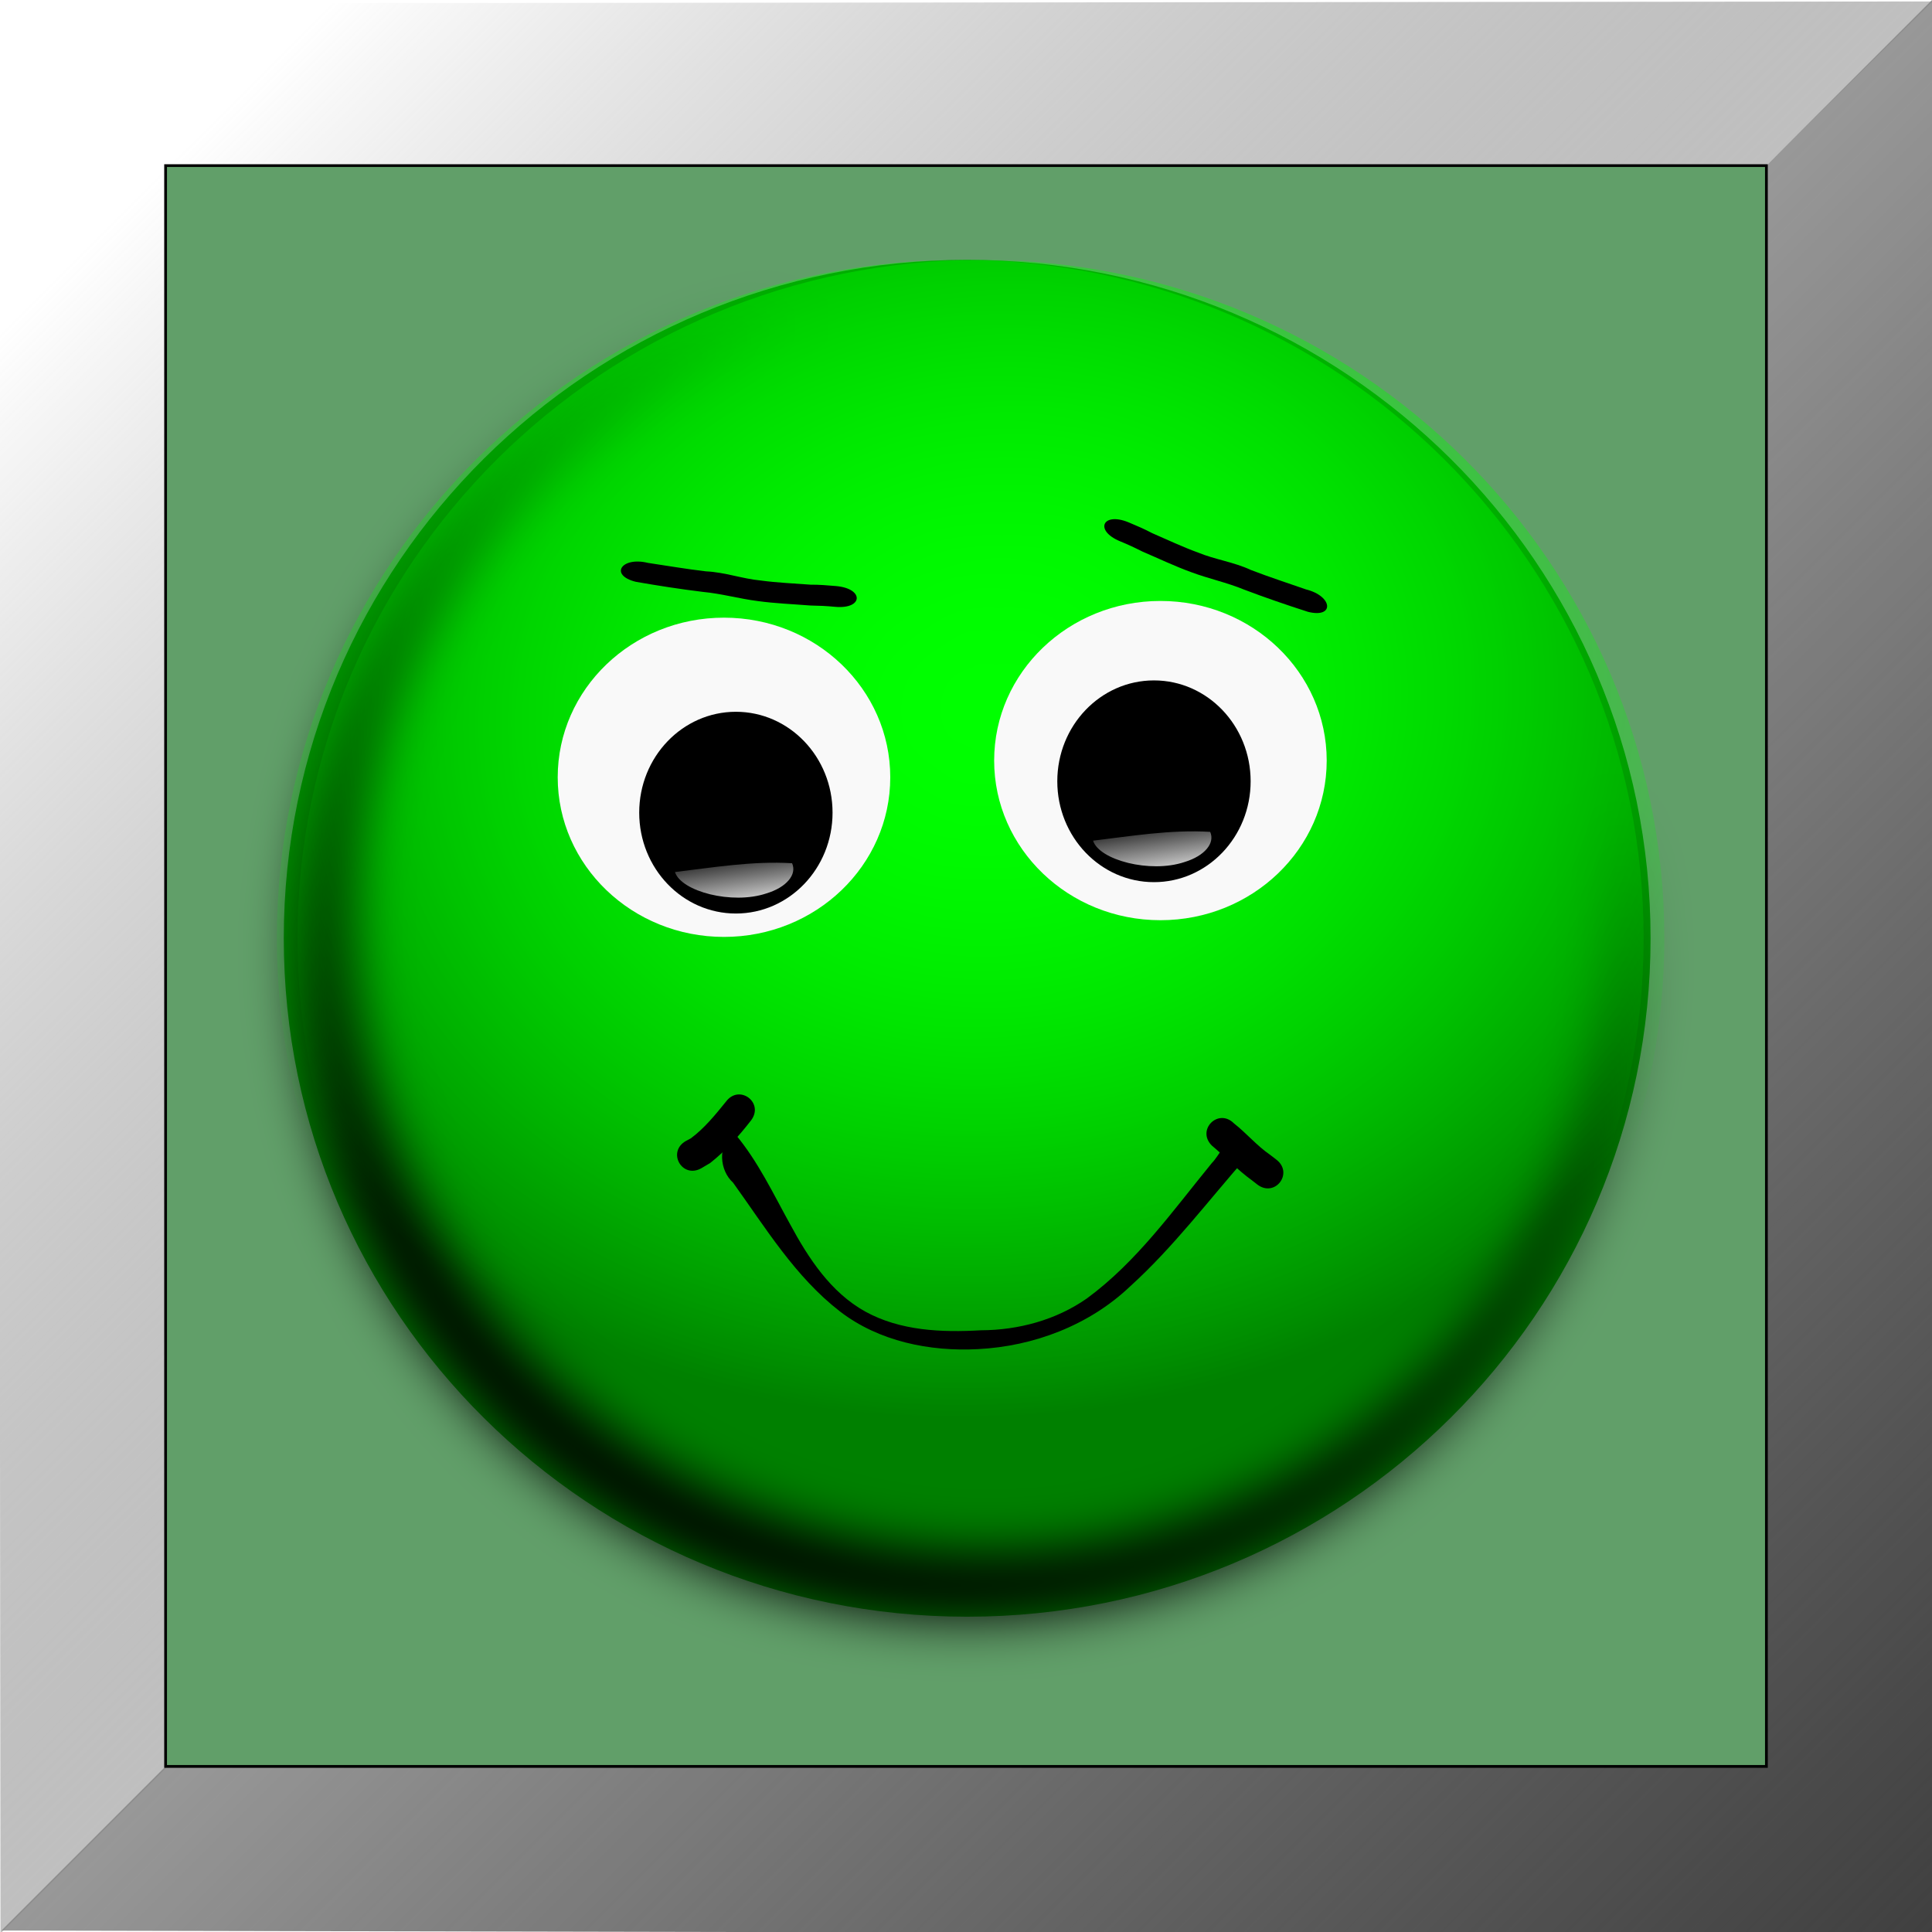
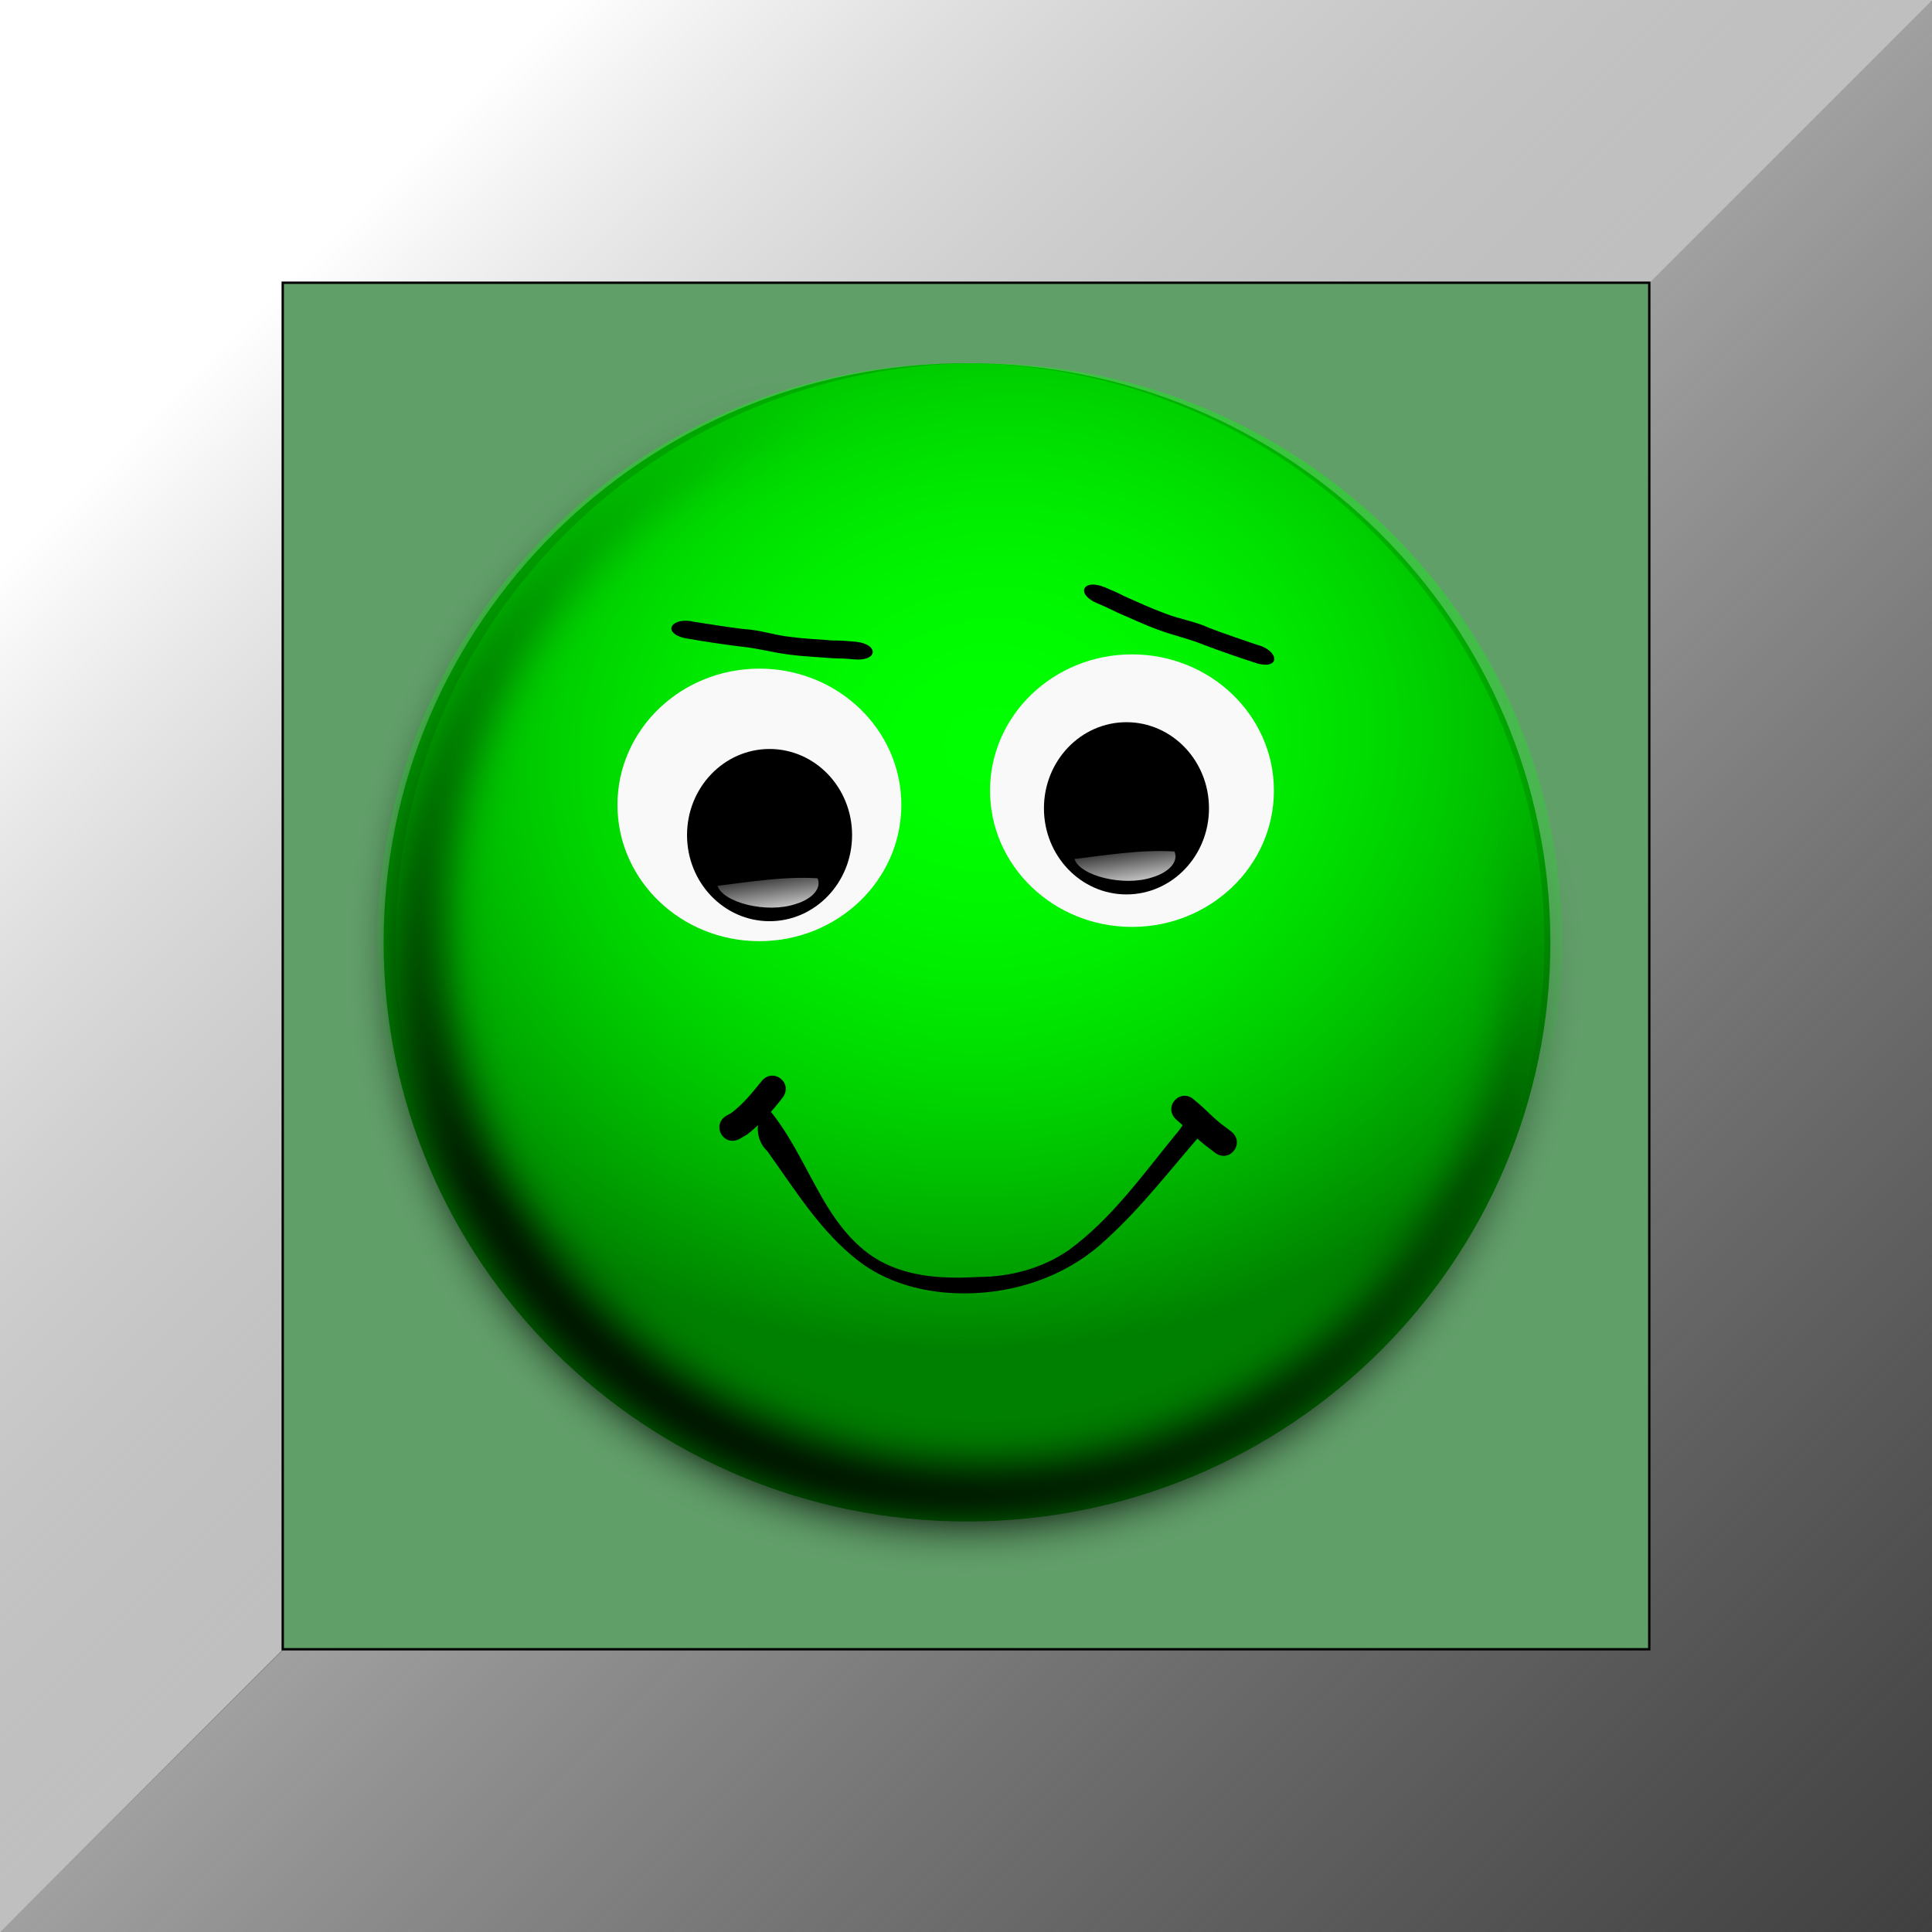
- <svg xmlns="http://www.w3.org/2000/svg" xmlns:xlink="http://www.w3.org/1999/xlink" version="1.1" viewBox="0 0 700 700" id="svg71" width="700" height="700">
+ <svg xmlns="http://www.w3.org/2000/svg" xmlns:xlink="http://www.w3.org/1999/xlink" version="1.1" viewBox="0 0 820 820" id="svg71" width="820" height="820">
  <defs id="defs23">
    <linearGradient id="linearGradient4658">
      <stop id="stop4654" offset="0" style="stop-color:#404040;stop-opacity:1" />
      <stop id="stop4656" offset="1" style="stop-color:#000000;stop-opacity:0" />
    </linearGradient>
    <linearGradient id="linearGradient4646">
      <stop style="stop-color:#ffffff;stop-opacity:1;" offset="0" id="stop4642" />
      <stop style="stop-color:#000000;stop-opacity:0" offset="1" id="stop4644" />
    </linearGradient>
    <filter id="f1" width="1.234" y="-0.135" x="-0.117" height="1.271" style="color-interpolation-filters:sRGB">
      <feGaussianBlur stdDeviation="9.732" id="feGaussianBlur2" />
    </filter>
    <radialGradient id="g1" xlink:href="#g2" gradientUnits="userSpaceOnUse" cy="1027.7" cx="-297.84" gradientTransform="matrix(0.66095,-0.084587,0.072013,0.5627,880.67,-1090.9)" r="251.32" />
    <linearGradient id="g2">
      <stop stop-color="#ff0" offset="0" id="stop6" />
      <stop stop-color="#ff0" stop-opacity="0" offset="1" id="stop8" />
    </linearGradient>
    <filter id="f2" style="color-interpolation-filters:sRGB">
      <feGaussianBlur stdDeviation="10.016" id="feGaussianBlur11" />
    </filter>
    <radialGradient id="g3" xlink:href="#g2" gradientUnits="userSpaceOnUse" cy="1027.7" cx="-297.84" gradientTransform="matrix(0.66095,-0.084587,0.072013,0.5627,876.52,-1090.9)" r="251.32" />
    <linearGradient id="g4" x1="157.19" xlink:href="#g5" gradientUnits="userSpaceOnUse" y1="101" gradientTransform="matrix(-0.53106,0.20844,-0.29276,-0.3781,494.56,593.87)" x2="151.48" y2="128.89" />
    <linearGradient id="g5">
      <stop stop-color="#FFF" offset="0" id="stop16" />
      <stop stop-color="#FFF" stop-opacity="0" offset="1" id="stop18" />
    </linearGradient>
    <linearGradient id="g6" x1="157.19" xlink:href="#g5" gradientUnits="userSpaceOnUse" y1="101" gradientTransform="matrix(-0.462,0.19324,-0.25469,-0.35053,537.97,593.21)" x2="151.48" y2="128.89" />
    <linearGradient id="g7" x1="240.85" xlink:href="#g5" gradientUnits="userSpaceOnUse" y1="-35.273" gradientTransform="matrix(3.094307,0,0,3.094307,-185.8967,-100.7884)" x2="178.74" y2="205.58" />
    <linearGradient xlink:href="#linearGradient4646" id="linearGradient4648" x1="60" y1="59.646" x2="640" y2="641.414" gradientUnits="userSpaceOnUse" spreadMethod="pad" gradientTransform="rotate(90,349.6465,350)" />
-     <linearGradient xlink:href="#linearGradient4658" id="linearGradient4652" gradientUnits="userSpaceOnUse" x1="-0.707" y1="2.121" x2="639.293" y2="642.121" spreadMethod="pad" gradientTransform="rotate(-90,349.2929,350.7071)" />
+     <linearGradient xlink:href="#linearGradient4658" id="linearGradient4652" gradientUnits="userSpaceOnUse" x1="-60.177" y1="-58.409" x2="639.293" y2="642.121" spreadMethod="pad" gradientTransform="rotate(-90,349.2929,350.7071)" />
    <filter style="color-interpolation-filters:sRGB" id="f1-8" width="1.234" y="-0.135" x="-0.117" height="1.271">
      <feGaussianBlur stdDeviation="9.732" id="feGaussianBlur4660" />
    </filter>
    <radialGradient id="g1-5" xlink:href="#g2" gradientUnits="userSpaceOnUse" cy="1027.7" cx="-297.84" gradientTransform="matrix(1.190651,-0.1523771,0.129726,1.013661,583.4376,-820.6556)" r="251.32" />
    <filter style="color-interpolation-filters:sRGB" id="f2-0">
      <feGaussianBlur stdDeviation="10.016" id="feGaussianBlur4669" />
    </filter>
    <radialGradient id="g3-9" xlink:href="#g2" gradientUnits="userSpaceOnUse" cy="1027.7" cx="-297.84" gradientTransform="matrix(1.190651,-0.1523771,0.129726,1.013661,575.9617,-820.6556)" r="251.32" />
    <radialGradient id="g1-7" xlink:href="#g2-6" gradientUnits="userSpaceOnUse" cy="1027.7" cx="-297.84" gradientTransform="matrix(1.551184,-0.1985172,0.1690073,1.320601,-773.7363,-1866.488)" r="251.32" />
    <linearGradient id="g2-6">
      <stop stop-color="#0F0" offset="0" id="stop5320" />
      <stop stop-color="#0F0" stop-opacity="0" offset="1" id="stop5322" />
    </linearGradient>
    <filter style="color-interpolation-filters:sRGB" id="f2-8">
      <feGaussianBlur stdDeviation="10.016" id="feGaussianBlur5325" />
    </filter>
    <radialGradient id="g3-96" xlink:href="#g2-6" gradientUnits="userSpaceOnUse" cy="1027.7" cx="-297.84" gradientTransform="matrix(1.551184,-0.1985172,0.1690073,1.320601,-783.4759,-1866.488)" r="251.32" />
    <linearGradient id="g4-3" x1="157.19" xlink:href="#g5" gradientUnits="userSpaceOnUse" y1="101" gradientTransform="matrix(-2.009158,0.5419462,-1.107596,-0.9830695,-757.7774,-337.9523)" x2="151.48" y2="128.89" />
    <linearGradient id="g6-9" x1="157.19" xlink:href="#g5" gradientUnits="userSpaceOnUse" y1="101" gradientTransform="matrix(-2.009158,0.5419462,-1.107596,-0.9830695,-561.0602,-352.7377)" x2="151.48" y2="128.89" />
    <radialGradient id="g1-9" xlink:href="#g2-3" gradientUnits="userSpaceOnUse" cy="1027.7" cx="-297.84" gradientTransform="matrix(1.5531,-0.1987625,0.1692162,1.322232,1304.679,-1192.286)" r="251.32" />
    <linearGradient id="g2-3">
      <stop stop-color="#F00" offset="0" id="stop2003" />
      <stop stop-color="#F00" stop-opacity="0" offset="1" id="stop2005" />
    </linearGradient>
    <filter style="color-interpolation-filters:sRGB" id="f2-4">
      <feGaussianBlur stdDeviation="10.016" id="feGaussianBlur2008" />
    </filter>
    <radialGradient id="g3-6" xlink:href="#g2-3" gradientUnits="userSpaceOnUse" cy="1027.7" cx="-297.84" gradientTransform="matrix(1.5531,-0.1987625,0.1692162,1.322232,1294.927,-1192.286)" r="251.32" />
    <linearGradient id="g4-2" x1="157.19" xlink:href="#g5" gradientUnits="userSpaceOnUse" y1="101" gradientTransform="matrix(-2.01164,0.5426158,-1.108965,-0.9842842,1320.657,337.9037)" x2="151.48" y2="128.89" />
    <linearGradient id="g6-5" x1="157.19" xlink:href="#g5" gradientUnits="userSpaceOnUse" y1="101" gradientTransform="matrix(-2.01164,0.5426158,-1.108965,-0.9842842,1517.617,323.335)" x2="151.48" y2="128.89" />
    <radialGradient id="g1-7-3" xlink:href="#g2-6" gradientUnits="userSpaceOnUse" cy="1027.7" cx="-297.84" gradientTransform="matrix(1.551184,-0.1985172,0.1690073,1.320601,-773.7363,-1866.488)" r="251.32" />
    <filter style="color-interpolation-filters:sRGB" id="f2-8-2">
      <feGaussianBlur stdDeviation="10.016" id="feGaussianBlur5325-4" />
    </filter>
    <radialGradient id="g3-96-5" xlink:href="#g2-6" gradientUnits="userSpaceOnUse" cy="1027.7" cx="-297.84" gradientTransform="matrix(1.551184,-0.1985172,0.1690073,1.320601,-783.4759,-1866.488)" r="251.32" />
  </defs>
-   <g id="g5056" transform="rotate(-90,350,350.1768)">
-     <path id="path4650" d="M 700.707,700.707 640,640 H 60 l 0.707,-579.293 -60,-60 -1.414,700 z" style="fill:url(#linearGradient4652);fill-opacity:1;stroke:none;stroke-width:1px;stroke-linecap:butt;stroke-linejoin:miter;stroke-opacity:1" />
-     <path style="fill:url(#linearGradient4648);fill-opacity:1;stroke:none;stroke-width:1px;stroke-linecap:butt;stroke-linejoin:miter;stroke-opacity:1" d="m -0.354,0.354 60,60 L 638.939,59.646 640,640 699.646,700.354 698.939,-0.354 Z" id="path3823" />
+   <g id="g5056" transform="rotate(-90,410,350.1768)">
+     <path id="path4650" d="M 760.177,760.177 640,640 H 60 L 60.707,60.707 -59.823,-59.823 v 820 z" style="fill:url(#linearGradient4652);fill-opacity:1;stroke:none;stroke-width:1px;stroke-linecap:butt;stroke-linejoin:miter;stroke-opacity:1" />
+     <path style="fill:url(#linearGradient4648);fill-opacity:1;stroke:none;stroke-width:1px;stroke-linecap:butt;stroke-linejoin:miter;stroke-opacity:1" d="M -59.823,-59.823 59.646,60.354 638.939,59.646 640,640 760.177,760.177 v -820 z" id="path3823" />
  </g>
-   <rect style="fill:#619f69;fill-opacity:1;stroke:#000000;stroke-opacity:1" id="rect3825" width="580" height="580" x="60" y="-640" transform="rotate(90)" />
-   <g id="g5602" transform="matrix(0.7700432,0,0,0.7700432,1181.662,602.8211)">
+   <rect style="fill:#619f69;fill-opacity:1;stroke:#000000;stroke-opacity:1" id="rect3825" width="580" height="580" x="120" y="-700" transform="rotate(90)" />
+   <g id="g5602" transform="matrix(0.7700432,0,0,0.7700432,1241.662,662.8211)">
    <path id="path5341" d="m -757.918,-341.355 c 0,176.292 -143.964,319.202 -321.549,319.202 -177.588,0 -321.549,-142.912 -321.549,-319.202 0,-176.292 143.964,-319.202 321.549,-319.202 177.588,0 321.549,142.912 321.549,319.202 z" style="fill:#008000;stroke-width:2.347" />
    <path id="path5343" d="m -751.441,-341.355 c 0,176.292 -143.964,319.202 -321.549,319.202 -177.588,0 -321.549,-142.912 -321.549,-319.202 0,-176.292 143.964,-319.202 321.549,-319.202 177.588,0 321.549,142.912 321.549,319.202 z" style="fill:url(#g1-7-3);stroke-width:2.347" />
    <path id="path5345" transform="matrix(1.267326,0,0,1.273029,-741.4664,-932.1639)" d="m -328.41,233.72 z m 0,0 c -73.616,18.458 -137.46,72.67 -166.19,143.09 -28.376,66.802 -24.561,146.75 11,210.25 34.527,63.934 98.89,110.76 170.41,123.56 71.41,13.761 148.29,-5.562 203.95,-52.582 50.759,-41.847 83.795,-105.02 87.805,-170.82 1.755,-25.83 -0.681,-51.881 -7.101,-76.879 14.473,67.312 -3.045,140.49 -46.656,193.62 -41.235,51.728 -105.3,84.875 -171.71,87.818 -64.77,3.591 -130.55,-20.397 -176.95,-65.704 -47.713,-45.689 -74.942,-112.32 -71.52,-178.71 2.882,-73.418 43.005,-143.78 104.18,-184.06 19.31,-12.828 40.577,-22.869 62.781,-29.594 z" style="filter:url(#f2-8-2)" />
    <path id="path5347" d="m -761.18,-341.355 c 0,176.292 -143.964,319.202 -321.549,319.202 -177.588,0 -321.549,-142.912 -321.549,-319.202 0,-176.292 143.964,-319.202 321.549,-319.202 177.588,0 321.549,142.912 321.549,319.202 z" style="fill:url(#g3-96-5);stroke-width:2.347" />
    <g transform="matrix(2.907105,0,0,2.907105,-1023.564,-1342.285)" id="g4240">
      <path id="path5349" d="m -57.25,375.91 c -2.367,1.979 -2.066,5.954 0.125,7.938 5.268,7.326 10.07,15.253 17.307,20.852 6.295,4.847 14.53,6.516 22.339,6.097 9.029,-0.455 18.028,-3.876 24.62,-10.152 7.006,-6.34 12.694,-13.94 18.921,-20.99 0.645,-1.208 -0.299,-3.123 -1.807,-2.702 -1.968,0.275 -2.636,2.462 -3.881,3.723 -6.289,7.688 -12.137,15.98 -20.23,21.919 -4.979,3.49 -11.087,5.13 -17.13,5.152 -6.352,0.369 -13.08,0.104 -18.774,-3.048 -5.558,-3.099 -9.159,-8.61 -12.106,-14.073 -2.75,-4.968 -5.193,-10.176 -8.854,-14.564 -0.141,-0.117 -0.341,-0.248 -0.531,-0.156 z" />
      <path id="path5351" d="m -54.203,373.77 c -1.963,2.526 -4.115,4.934 -6.635,6.912 -0.469,0.277 -0.937,0.554 -1.406,0.831 -3.113,1.779 -5.628,-2.624 -2.515,-4.403 l 0.829,-0.446 c 2.197,-1.64 3.955,-3.817 5.671,-5.936 2.151,-2.868 6.208,0.174 4.056,3.042 z" />
      <path id="path5353" d="m 23.949,374.26 c 2.042,1.603 3.725,3.641 5.874,5.106 0.334,0.257 0.667,0.515 1.001,0.772 2.834,2.196 -0.272,6.204 -3.106,4.008 -0.271,-0.211 -0.542,-0.422 -0.813,-0.634 -2.351,-1.689 -4.326,-3.81 -6.541,-5.667 -2.535,-2.535 1.05,-6.121 3.585,-3.585 z" />
    </g>
    <path style="stroke-width:2.347" id="path5356" d="m -920.019,-505.497 c -8.649,-3.034 -17.411,-5.852 -25.98,-9.169 -8.084,-3.775 -16.762,-4.856 -24.863,-8.192 -7.375,-2.683 -14.401,-6.043 -21.585,-9.14 -3.542,-1.892 -7.265,-3.474 -11.012,-5.046 -12.263,-5.08 -16.338,3.806 -4.075,8.886 3.629,1.473 7.119,3.112 10.583,4.864 7.593,3.246 15.023,6.805 22.809,9.639 8.331,3.122 16.713,4.839 24.992,8.241 9.929,3.763 20.008,7.224 30.057,10.453 12.58,3.125 11.655,-7.412 -0.925,-10.538 z" />
    <path style="stroke-width:2.347" id="path5358" d="m -1229.622,-517.983 c 9.067,1.338 18.134,2.921 27.262,3.972 8.912,0.42 17.097,3.501 25.821,4.317 7.777,1.057 15.559,1.352 23.359,1.953 4.016,-0.026 8.047,0.305 12.095,0.658 13.219,1.209 12.691,10.971 -0.527,9.762 -3.897,-0.385 -7.749,-0.558 -11.631,-0.618 -8.232,-0.659 -16.463,-0.966 -24.675,-2.081 -8.827,-1.113 -17.046,-3.493 -25.957,-4.333 -10.54,-1.289 -21.072,-2.915 -31.47,-4.733 -12.589,-3.087 -6.867,-11.984 5.722,-8.897 z" />
    <path id="path5360" d="m -1115.656,-417.113 c 0,41.479 -35.027,75.108 -78.236,75.108 -43.209,0 -78.236,-33.626 -78.236,-75.108 0,-41.479 35.028,-75.108 78.236,-75.108 43.209,0 78.236,33.626 78.236,75.108 z" style="fill:#f9f9f9;stroke-width:2.347" />
    <path style="stroke-width:2.347" id="path5362" d="m -1142.81,-400.474 c 0,26.213 -20.364,47.461 -45.485,47.461 -25.121,0 -45.485,-21.25 -45.485,-47.461 0,-26.212 20.364,-47.461 45.485,-47.461 25.121,0 45.485,21.25 45.485,47.461 z" />
    <path id="path5364" d="m -1173.93,-362.477 c 9.576,-2.907 14.424,-8.944 12.086,-14.196 -18.675,-1.163 -37.884,2.097 -55.11,4.13 2.835,9.11 26.849,15.477 43.023,10.066 z" style="fill:url(#g4-3);stroke-width:2.347" />
    <path id="path5366" d="m -910.302,-424.975 c 0,41.479 -35.027,75.108 -78.236,75.108 -43.209,0 -78.236,-33.626 -78.236,-75.108 0,-41.479 35.027,-75.108 78.236,-75.108 43.209,0 78.236,33.626 78.236,75.108 z" style="fill:#f9f9f9;stroke-width:2.347" />
    <path style="stroke-width:2.347" id="path5368" d="m -946.093,-415.236 c 0,26.213 -20.364,47.461 -45.485,47.461 -25.121,0 -45.485,-21.25 -45.485,-47.461 0,-26.212 20.364,-47.461 45.485,-47.461 25.121,0 45.485,21.25 45.485,47.461 z" />
    <path id="path5370" d="m -977.213,-377.239 c 9.576,-2.907 14.424,-8.944 12.087,-14.196 -18.675,-1.163 -37.884,2.097 -55.11,4.13 2.835,9.11 26.849,15.477 43.023,10.066 z" style="fill:url(#g6-9);stroke-width:2.347" />
  </g>
</svg>
